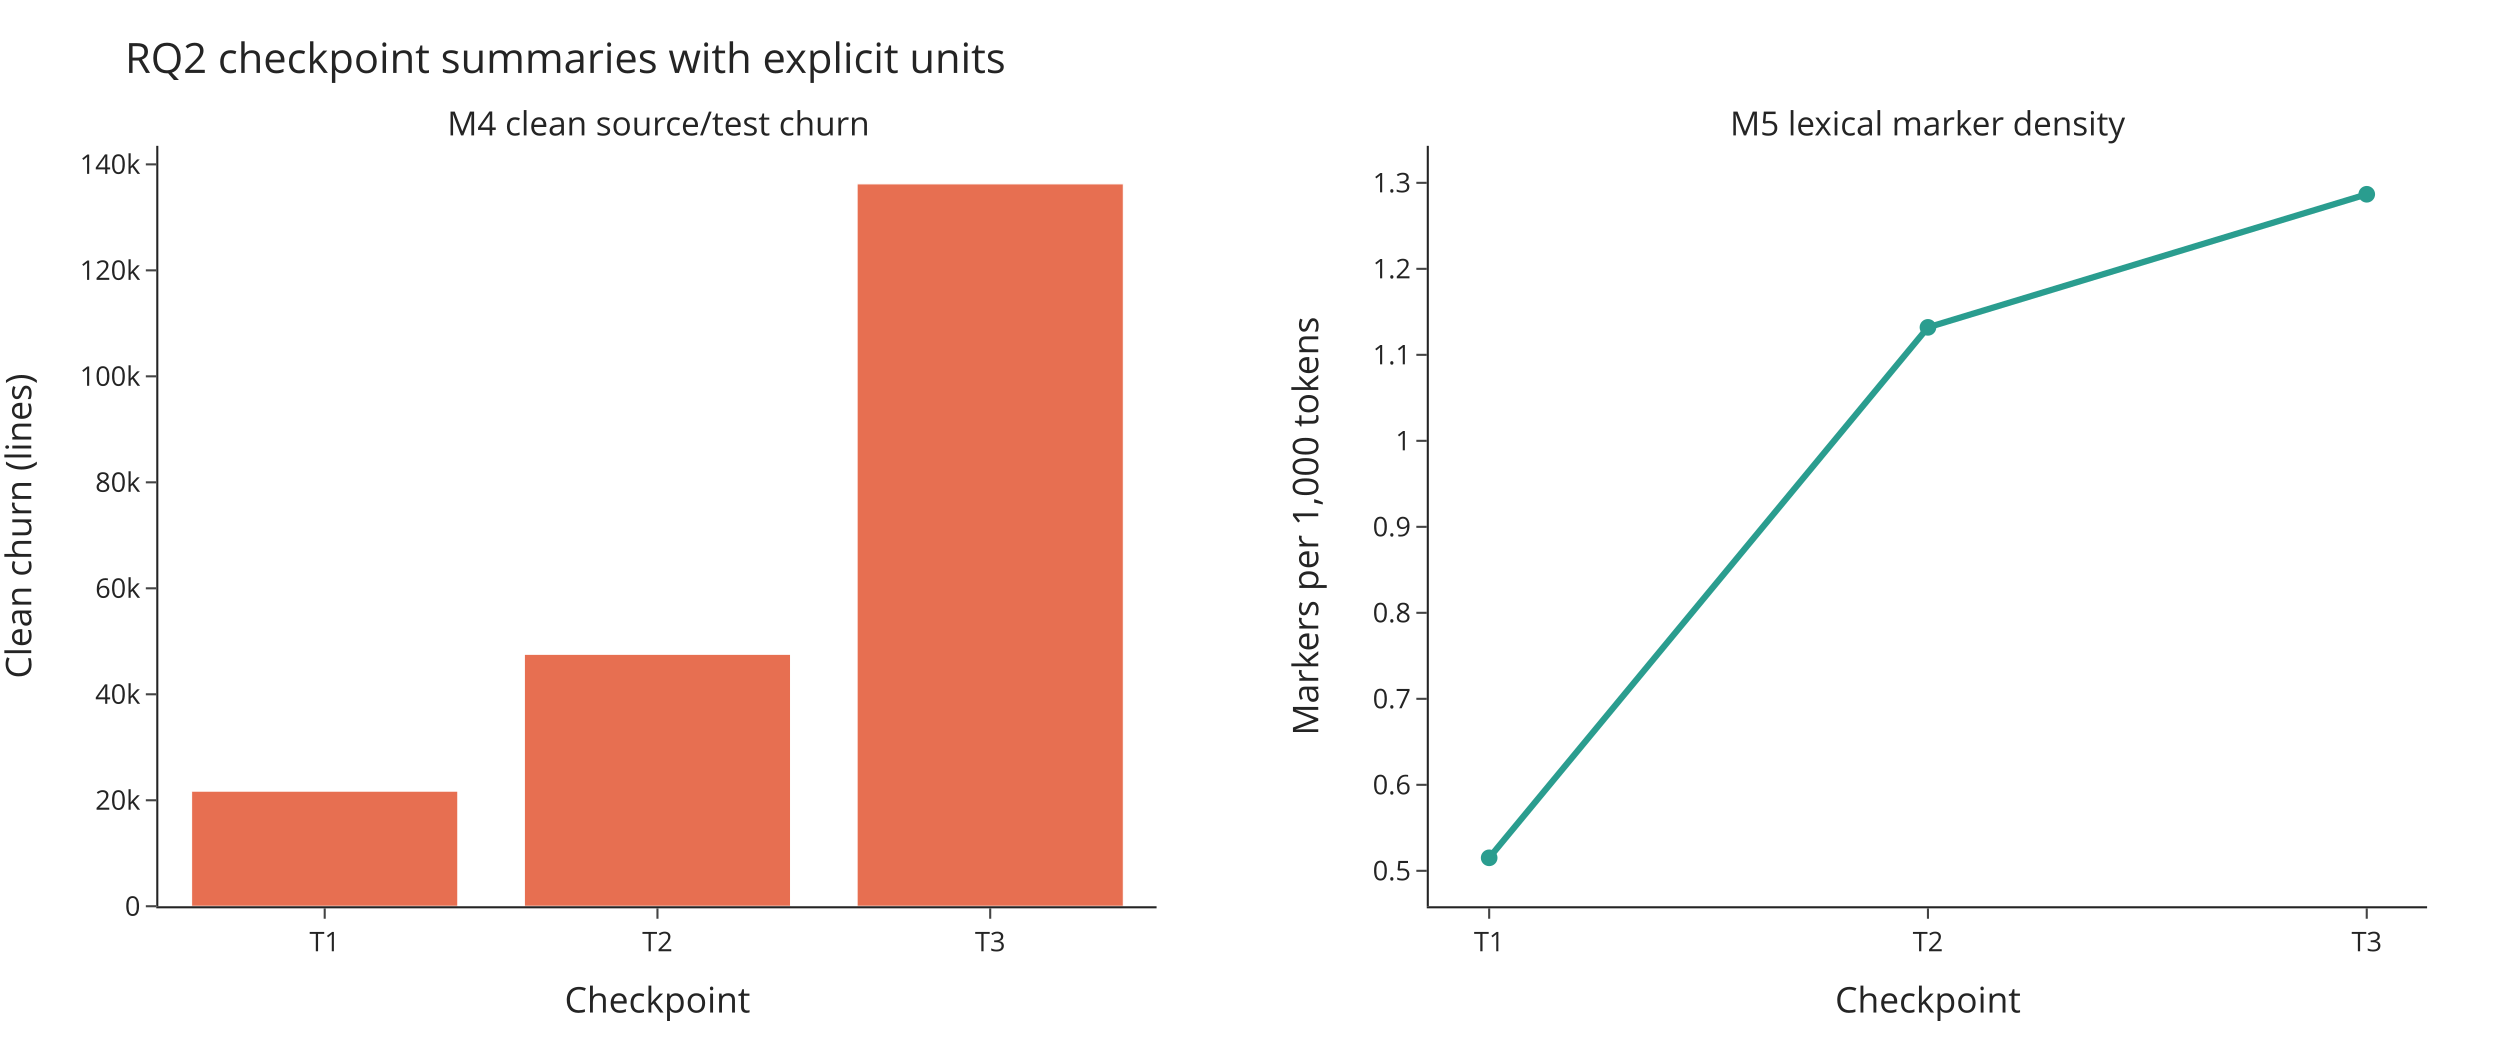
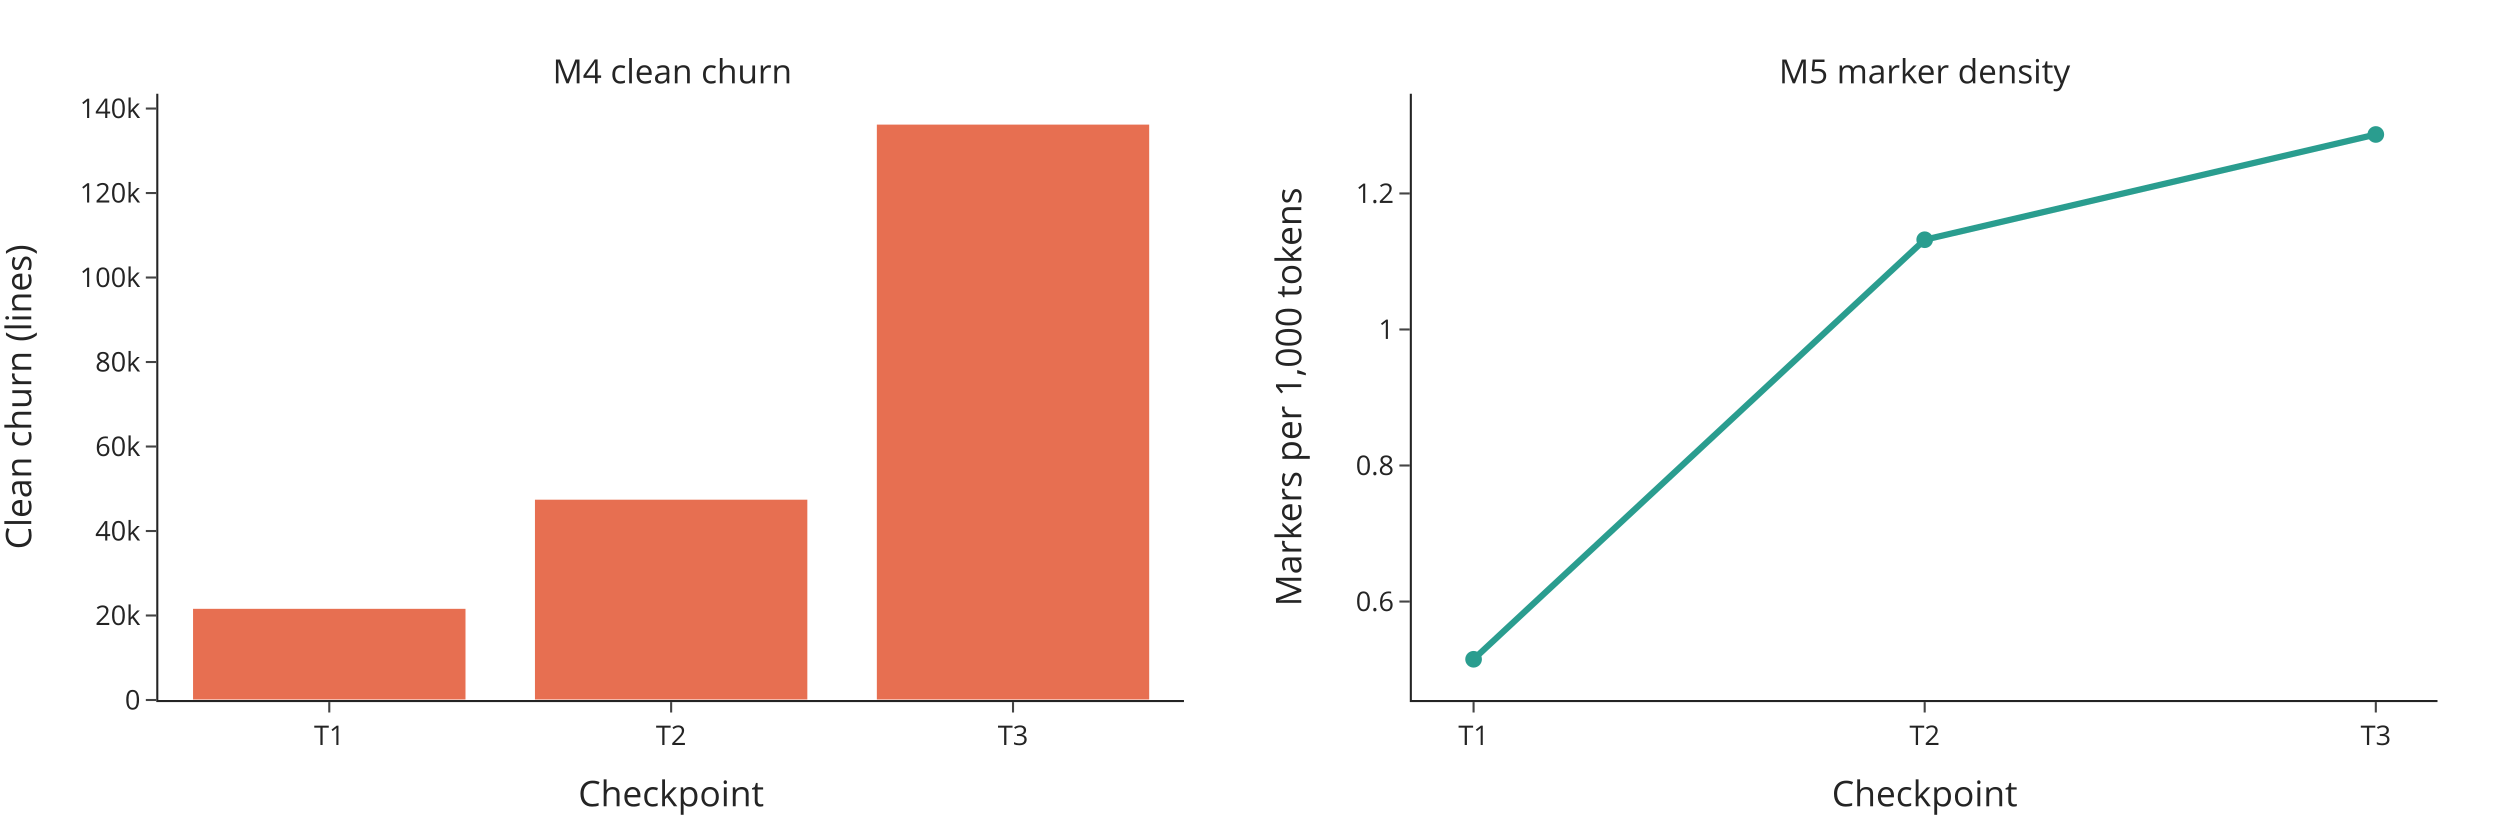
- <svg xmlns="http://www.w3.org/2000/svg" class="main-svg" width="1200" height="500" style="" viewBox="0 0 1200 500">
-   <rect x="0" y="0" width="1200" height="500" style="fill: rgb(255, 255, 255); fill-opacity: 1;" />
-   <defs id="defs-bffb9a">
+ <svg xmlns="http://www.w3.org/2000/svg" class="main-svg" width="1200" height="400" style="" viewBox="0 0 1200 400">
+   <rect x="0" y="0" width="1200" height="400" style="fill: rgb(255, 255, 255); fill-opacity: 1;" />
+   <defs id="defs-04acde">
    <g class="clips">
-       <clipPath id="clipbffb9axyplot" class="plotclip">
-         <rect width="479.16" height="365" />
-       </clipPath>
-       <clipPath id="clipbffb9ax2y2plot" class="plotclip">
-         <rect width="479.16" height="365" />
-       </clipPath>
-       <clipPath class="axesclip" id="clipbffb9ax">
-         <rect x="76" y="0" width="479.16" height="500" />
-       </clipPath>
-       <clipPath class="axesclip" id="clipbffb9ay">
-         <rect x="0" y="70" width="1200" height="365" />
-       </clipPath>
-       <clipPath class="axesclip" id="clipbffb9axy">
-         <rect x="76" y="70" width="479.16" height="365" />
-       </clipPath>
-       <clipPath class="axesclip" id="clipbffb9ay2">
-         <rect x="0" y="70" width="1200" height="365" />
-       </clipPath>
-       <clipPath class="axesclip" id="clipbffb9axy2">
-         <rect x="76" y="70" width="479.16" height="365" />
-       </clipPath>
-       <clipPath class="axesclip" id="clipbffb9ax2">
-         <rect x="685.84" y="0" width="479.16" height="500" />
-       </clipPath>
-       <clipPath class="axesclip" id="clipbffb9ax2y">
-         <rect x="685.84" y="70" width="479.16" height="365" />
-       </clipPath>
-       <clipPath class="axesclip" id="clipbffb9ax2y2">
-         <rect x="685.84" y="70" width="479.16" height="365" />
+       <clipPath id="clip04acdexyplot" class="plotclip">
+         <rect width="492.3" height="291" />
+       </clipPath>
+       <clipPath id="clip04acdex2y2plot" class="plotclip">
+         <rect width="492.3" height="291" />
+       </clipPath>
+       <clipPath class="axesclip" id="clip04acdex">
+         <rect x="76" y="0" width="492.3" height="400" />
+       </clipPath>
+       <clipPath class="axesclip" id="clip04acdey">
+         <rect x="0" y="45" width="1200" height="291" />
+       </clipPath>
+       <clipPath class="axesclip" id="clip04acdexy">
+         <rect x="76" y="45" width="492.3" height="291" />
+       </clipPath>
+       <clipPath class="axesclip" id="clip04acdey2">
+         <rect x="0" y="45" width="1200" height="291" />
+       </clipPath>
+       <clipPath class="axesclip" id="clip04acdexy2">
+         <rect x="76" y="45" width="492.3" height="291" />
+       </clipPath>
+       <clipPath class="axesclip" id="clip04acdex2">
+         <rect x="677.7" y="0" width="492.3" height="400" />
+       </clipPath>
+       <clipPath class="axesclip" id="clip04acdex2y">
+         <rect x="677.7" y="45" width="492.3" height="291" />
+       </clipPath>
+       <clipPath class="axesclip" id="clip04acdex2y2">
+         <rect x="677.7" y="45" width="492.3" height="291" />
      </clipPath>
    </g>
    <g class="gradients" />
    <g class="patterns" />
  </defs>
  <g class="bglayer" />
  <g class="layer-below">
    <g class="imagelayer" />
    <g class="shapelayer" />
  </g>
  <g class="cartesianlayer">
    <g class="subplot xy">
      <g class="layer-subplot">
        <g class="shapelayer" />
        <g class="imagelayer" />
      </g>
      <g class="minor-gridlayer">
        <g class="x" />
        <g class="y" />
      </g>
      <g class="gridlayer">
        <g class="x" />
        <g class="y" />
      </g>
      <g class="zerolinelayer" />
      <path class="xlines-below" />
      <path class="ylines-below" />
      <g class="overlines-below" />
      <g class="xaxislayer-below" />
      <g class="yaxislayer-below" />
      <g class="overaxes-below" />
-       <g class="plot" transform="translate(76,70)" clip-path="url(#clipbffb9axyplot)">
+       <g class="plot" transform="translate(76,45)" clip-path="url(#clip04acdexyplot)">
        <g class="barlayer mlayer">
          <g class="trace bars" style="opacity: 1;">
            <g class="points">
              <g class="point">
-                 <path d="M15.97,365V309.76H143.75V365Z" style="vector-effect: none; opacity: 1; stroke-width: 0.5px; fill: rgb(231, 111, 81); fill-opacity: 1; stroke: rgb(255, 255, 255); stroke-opacity: 1;" />
+                 <path d="M16.41,291V246.96H147.69V291Z" style="vector-effect: none; opacity: 1; stroke-width: 0.5px; fill: rgb(231, 111, 81); fill-opacity: 1; stroke: rgb(255, 255, 255); stroke-opacity: 1;" />
              </g>
              <g class="point">
-                 <path d="M175.69,365V244.07H303.47V365Z" style="vector-effect: none; opacity: 1; stroke-width: 0.5px; fill: rgb(231, 111, 81); fill-opacity: 1; stroke: rgb(255, 255, 255); stroke-opacity: 1;" />
+                 <path d="M180.51,291V194.58H311.79V291Z" style="vector-effect: none; opacity: 1; stroke-width: 0.5px; fill: rgb(231, 111, 81); fill-opacity: 1; stroke: rgb(255, 255, 255); stroke-opacity: 1;" />
              </g>
              <g class="point">
-                 <path d="M335.41,365V18.25H463.19V365Z" style="vector-effect: none; opacity: 1; stroke-width: 0.5px; fill: rgb(231, 111, 81); fill-opacity: 1; stroke: rgb(255, 255, 255); stroke-opacity: 1;" />
+                 <path d="M344.61,291V14.55H475.89V291Z" style="vector-effect: none; opacity: 1; stroke-width: 0.5px; fill: rgb(231, 111, 81); fill-opacity: 1; stroke: rgb(255, 255, 255); stroke-opacity: 1;" />
              </g>
            </g>
          </g>
        </g>
      </g>
      <g class="overplot" />
-       <path class="xlines-above crisp" d="M75,435.5H555.16" style="fill: none; stroke-width: 1px; stroke: rgb(36, 36, 36); stroke-opacity: 1;" />
-       <path class="ylines-above crisp" d="M75.5,70V435" style="fill: none; stroke-width: 1px; stroke: rgb(36, 36, 36); stroke-opacity: 1;" />
+       <path class="xlines-above crisp" d="M75,336.5H568.3" style="fill: none; stroke-width: 1px; stroke: rgb(36, 36, 36); stroke-opacity: 1;" />
+       <path class="ylines-above crisp" d="M75.5,45V336" style="fill: none; stroke-width: 1px; stroke: rgb(36, 36, 36); stroke-opacity: 1;" />
      <g class="overlines-above" />
      <g class="xaxislayer-above">
-         <path class="xtick ticks crisp" d="M0,436v5" transform="translate(155.86,0)" style="stroke: rgb(68, 68, 68); stroke-opacity: 1; stroke-width: 1px;" />
-         <path class="xtick ticks crisp" d="M0,436v5" transform="translate(315.58,0)" style="stroke: rgb(68, 68, 68); stroke-opacity: 1; stroke-width: 1px;" />
-         <path class="xtick ticks crisp" d="M0,436v5" transform="translate(475.3,0)" style="stroke: rgb(68, 68, 68); stroke-opacity: 1; stroke-width: 1px;" />
+         <path class="xtick ticks crisp" d="M0,337v5" transform="translate(158.05,0)" style="stroke: rgb(68, 68, 68); stroke-opacity: 1; stroke-width: 1px;" />
+         <path class="xtick ticks crisp" d="M0,337v5" transform="translate(322.15,0)" style="stroke: rgb(68, 68, 68); stroke-opacity: 1; stroke-width: 1px;" />
+         <path class="xtick ticks crisp" d="M0,337v5" transform="translate(486.25,0)" style="stroke: rgb(68, 68, 68); stroke-opacity: 1; stroke-width: 1px;" />
        <g class="xtick">
-           <text text-anchor="middle" x="0" y="456.6" transform="translate(155.86,0)" style="font-family: 'Open Sans', verdana, arial, sans-serif; font-size: 13px; fill: rgb(36, 36, 36); fill-opacity: 1; white-space: pre; opacity: 1;">T1</text>
+           <text text-anchor="middle" x="0" y="357.6" transform="translate(158.05,0)" style="font-family: 'Open Sans', verdana, arial, sans-serif; font-size: 13px; fill: rgb(36, 36, 36); fill-opacity: 1; white-space: pre; opacity: 1;">T1</text>
        </g>
        <g class="xtick">
-           <text text-anchor="middle" x="0" y="456.6" transform="translate(315.58,0)" style="font-family: 'Open Sans', verdana, arial, sans-serif; font-size: 13px; fill: rgb(36, 36, 36); fill-opacity: 1; white-space: pre; opacity: 1;">T2</text>
+           <text text-anchor="middle" x="0" y="357.6" transform="translate(322.15,0)" style="font-family: 'Open Sans', verdana, arial, sans-serif; font-size: 13px; fill: rgb(36, 36, 36); fill-opacity: 1; white-space: pre; opacity: 1;">T2</text>
        </g>
        <g class="xtick">
-           <text text-anchor="middle" x="0" y="456.6" transform="translate(475.3,0)" style="font-family: 'Open Sans', verdana, arial, sans-serif; font-size: 13px; fill: rgb(36, 36, 36); fill-opacity: 1; white-space: pre; opacity: 1;">T3</text>
+           <text text-anchor="middle" x="0" y="357.6" transform="translate(486.25,0)" style="font-family: 'Open Sans', verdana, arial, sans-serif; font-size: 13px; fill: rgb(36, 36, 36); fill-opacity: 1; white-space: pre; opacity: 1;">T3</text>
        </g>
      </g>
      <g class="yaxislayer-above">
-         <path class="ytick ticks crisp" d="M75,0h-5" transform="translate(0,435)" style="stroke: rgb(68, 68, 68); stroke-opacity: 1; stroke-width: 1px;" />
-         <path class="ytick ticks crisp" d="M75,0h-5" transform="translate(0,384.13)" style="stroke: rgb(68, 68, 68); stroke-opacity: 1; stroke-width: 1px;" />
-         <path class="ytick ticks crisp" d="M75,0h-5" transform="translate(0,333.26)" style="stroke: rgb(68, 68, 68); stroke-opacity: 1; stroke-width: 1px;" />
-         <path class="ytick ticks crisp" d="M75,0h-5" transform="translate(0,282.39)" style="stroke: rgb(68, 68, 68); stroke-opacity: 1; stroke-width: 1px;" />
-         <path class="ytick ticks crisp" d="M75,0h-5" transform="translate(0,231.52)" style="stroke: rgb(68, 68, 68); stroke-opacity: 1; stroke-width: 1px;" />
-         <path class="ytick ticks crisp" d="M75,0h-5" transform="translate(0,180.64)" style="stroke: rgb(68, 68, 68); stroke-opacity: 1; stroke-width: 1px;" />
-         <path class="ytick ticks crisp" d="M75,0h-5" transform="translate(0,129.77)" style="stroke: rgb(68, 68, 68); stroke-opacity: 1; stroke-width: 1px;" />
-         <path class="ytick ticks crisp" d="M75,0h-5" transform="translate(0,78.9)" style="stroke: rgb(68, 68, 68); stroke-opacity: 1; stroke-width: 1px;" />
-         <g class="ytick">
-           <text text-anchor="end" x="67.4" y="4.55" transform="translate(0,435)" style="font-family: 'Open Sans', verdana, arial, sans-serif; font-size: 13px; fill: rgb(36, 36, 36); fill-opacity: 1; white-space: pre; opacity: 1;">0</text>
-         </g>
-         <g class="ytick">
-           <text text-anchor="end" x="67.4" y="4.55" style="font-family: 'Open Sans', verdana, arial, sans-serif; font-size: 13px; fill: rgb(36, 36, 36); fill-opacity: 1; white-space: pre; opacity: 1;" transform="translate(0,384.13)">20k</text>
-         </g>
-         <g class="ytick">
-           <text text-anchor="end" x="67.4" y="4.55" style="font-family: 'Open Sans', verdana, arial, sans-serif; font-size: 13px; fill: rgb(36, 36, 36); fill-opacity: 1; white-space: pre; opacity: 1;" transform="translate(0,333.26)">40k</text>
-         </g>
-         <g class="ytick">
-           <text text-anchor="end" x="67.4" y="4.55" style="font-family: 'Open Sans', verdana, arial, sans-serif; font-size: 13px; fill: rgb(36, 36, 36); fill-opacity: 1; white-space: pre; opacity: 1;" transform="translate(0,282.39)">60k</text>
-         </g>
-         <g class="ytick">
-           <text text-anchor="end" x="67.4" y="4.55" style="font-family: 'Open Sans', verdana, arial, sans-serif; font-size: 13px; fill: rgb(36, 36, 36); fill-opacity: 1; white-space: pre; opacity: 1;" transform="translate(0,231.52)">80k</text>
-         </g>
-         <g class="ytick">
-           <text text-anchor="end" x="67.4" y="4.55" style="font-family: 'Open Sans', verdana, arial, sans-serif; font-size: 13px; fill: rgb(36, 36, 36); fill-opacity: 1; white-space: pre; opacity: 1;" transform="translate(0,180.64)">100k</text>
-         </g>
-         <g class="ytick">
-           <text text-anchor="end" x="67.4" y="4.55" style="font-family: 'Open Sans', verdana, arial, sans-serif; font-size: 13px; fill: rgb(36, 36, 36); fill-opacity: 1; white-space: pre; opacity: 1;" transform="translate(0,129.77)">120k</text>
-         </g>
-         <g class="ytick">
-           <text text-anchor="end" x="67.4" y="4.55" style="font-family: 'Open Sans', verdana, arial, sans-serif; font-size: 13px; fill: rgb(36, 36, 36); fill-opacity: 1; white-space: pre; opacity: 1;" transform="translate(0,78.9)">140k</text>
+         <path class="ytick ticks crisp" d="M75,0h-5" transform="translate(0,336)" style="stroke: rgb(68, 68, 68); stroke-opacity: 1; stroke-width: 1px;" />
+         <path class="ytick ticks crisp" d="M75,0h-5" transform="translate(0,295.44)" style="stroke: rgb(68, 68, 68); stroke-opacity: 1; stroke-width: 1px;" />
+         <path class="ytick ticks crisp" d="M75,0h-5" transform="translate(0,254.89)" style="stroke: rgb(68, 68, 68); stroke-opacity: 1; stroke-width: 1px;" />
+         <path class="ytick ticks crisp" d="M75,0h-5" transform="translate(0,214.33)" style="stroke: rgb(68, 68, 68); stroke-opacity: 1; stroke-width: 1px;" />
+         <path class="ytick ticks crisp" d="M75,0h-5" transform="translate(0,173.77)" style="stroke: rgb(68, 68, 68); stroke-opacity: 1; stroke-width: 1px;" />
+         <path class="ytick ticks crisp" d="M75,0h-5" transform="translate(0,133.21)" style="stroke: rgb(68, 68, 68); stroke-opacity: 1; stroke-width: 1px;" />
+         <path class="ytick ticks crisp" d="M75,0h-5" transform="translate(0,92.66)" style="stroke: rgb(68, 68, 68); stroke-opacity: 1; stroke-width: 1px;" />
+         <path class="ytick ticks crisp" d="M75,0h-5" transform="translate(0,52.1)" style="stroke: rgb(68, 68, 68); stroke-opacity: 1; stroke-width: 1px;" />
+         <g class="ytick">
+           <text text-anchor="end" x="67.4" y="4.55" transform="translate(0,336)" style="font-family: 'Open Sans', verdana, arial, sans-serif; font-size: 13px; fill: rgb(36, 36, 36); fill-opacity: 1; white-space: pre; opacity: 1;">0</text>
+         </g>
+         <g class="ytick">
+           <text text-anchor="end" x="67.4" y="4.55" style="font-family: 'Open Sans', verdana, arial, sans-serif; font-size: 13px; fill: rgb(36, 36, 36); fill-opacity: 1; white-space: pre; opacity: 1;" transform="translate(0,295.44)">20k</text>
+         </g>
+         <g class="ytick">
+           <text text-anchor="end" x="67.4" y="4.55" style="font-family: 'Open Sans', verdana, arial, sans-serif; font-size: 13px; fill: rgb(36, 36, 36); fill-opacity: 1; white-space: pre; opacity: 1;" transform="translate(0,254.89)">40k</text>
+         </g>
+         <g class="ytick">
+           <text text-anchor="end" x="67.4" y="4.55" style="font-family: 'Open Sans', verdana, arial, sans-serif; font-size: 13px; fill: rgb(36, 36, 36); fill-opacity: 1; white-space: pre; opacity: 1;" transform="translate(0,214.33)">60k</text>
+         </g>
+         <g class="ytick">
+           <text text-anchor="end" x="67.4" y="4.55" style="font-family: 'Open Sans', verdana, arial, sans-serif; font-size: 13px; fill: rgb(36, 36, 36); fill-opacity: 1; white-space: pre; opacity: 1;" transform="translate(0,173.77)">80k</text>
+         </g>
+         <g class="ytick">
+           <text text-anchor="end" x="67.4" y="4.55" style="font-family: 'Open Sans', verdana, arial, sans-serif; font-size: 13px; fill: rgb(36, 36, 36); fill-opacity: 1; white-space: pre; opacity: 1;" transform="translate(0,133.21)">100k</text>
+         </g>
+         <g class="ytick">
+           <text text-anchor="end" x="67.4" y="4.55" style="font-family: 'Open Sans', verdana, arial, sans-serif; font-size: 13px; fill: rgb(36, 36, 36); fill-opacity: 1; white-space: pre; opacity: 1;" transform="translate(0,92.66)">120k</text>
+         </g>
+         <g class="ytick">
+           <text text-anchor="end" x="67.4" y="4.55" style="font-family: 'Open Sans', verdana, arial, sans-serif; font-size: 13px; fill: rgb(36, 36, 36); fill-opacity: 1; white-space: pre; opacity: 1;" transform="translate(0,52.1)">140k</text>
        </g>
      </g>
      <g class="overaxes-above" />
    </g>
    <g class="subplot x2y2">
      <g class="layer-subplot">
        <g class="shapelayer" />
        <g class="imagelayer" />
      </g>
      <g class="minor-gridlayer">
        <g class="x2" />
        <g class="y2" />
      </g>
      <g class="gridlayer">
        <g class="x2" />
        <g class="y2" />
      </g>
      <g class="zerolinelayer" />
      <path class="xlines-below" />
      <path class="ylines-below" />
      <g class="overlines-below" />
      <g class="xaxislayer-below" />
      <g class="yaxislayer-below" />
      <g class="overaxes-below" />
-       <g class="plot" transform="translate(685.84,70)" clip-path="url(#clipbffb9ax2y2plot)">
+       <g class="plot" transform="translate(677.7,45)" clip-path="url(#clip04acdex2y2plot)">
        <g class="scatterlayer mlayer">
-           <g class="trace scatter trace5973f9" style="stroke-miterlimit: 2; opacity: 1;">
+           <g class="trace scatter trace743a0c" style="stroke-miterlimit: 2; opacity: 1;">
            <g class="fills" />
            <g class="errorbars" />
            <g class="lines">
-               <path class="js-line" d="M28.96,341.75L239.58,87.13L450.2,23.25" style="vector-effect: none; fill: none; stroke: rgb(42, 157, 143); stroke-opacity: 1; stroke-width: 3px; opacity: 1;" />
+               <path class="js-line" d="M29.62,271.45L246.15,70.07L462.69,19.55" style="vector-effect: none; fill: none; stroke: rgb(42, 157, 143); stroke-opacity: 1; stroke-width: 3px; opacity: 1;" />
            </g>
            <g class="points">
-               <path class="point" transform="translate(28.96,341.75)" d="M4,0A4,4 0 1,1 0,-4A4,4 0 0,1 4,0Z" style="opacity: 1; stroke-width: 0px; fill: rgb(42, 157, 143); fill-opacity: 1;" />
-               <path class="point" transform="translate(239.58,87.13)" d="M4,0A4,4 0 1,1 0,-4A4,4 0 0,1 4,0Z" style="opacity: 1; stroke-width: 0px; fill: rgb(42, 157, 143); fill-opacity: 1;" />
-               <path class="point" transform="translate(450.2,23.25)" d="M4,0A4,4 0 1,1 0,-4A4,4 0 0,1 4,0Z" style="opacity: 1; stroke-width: 0px; fill: rgb(42, 157, 143); fill-opacity: 1;" />
+               <path class="point" transform="translate(29.62,271.45)" d="M4,0A4,4 0 1,1 0,-4A4,4 0 0,1 4,0Z" style="opacity: 1; stroke-width: 0px; fill: rgb(42, 157, 143); fill-opacity: 1;" />
+               <path class="point" transform="translate(246.15,70.07)" d="M4,0A4,4 0 1,1 0,-4A4,4 0 0,1 4,0Z" style="opacity: 1; stroke-width: 0px; fill: rgb(42, 157, 143); fill-opacity: 1;" />
+               <path class="point" transform="translate(462.69,19.55)" d="M4,0A4,4 0 1,1 0,-4A4,4 0 0,1 4,0Z" style="opacity: 1; stroke-width: 0px; fill: rgb(42, 157, 143); fill-opacity: 1;" />
            </g>
            <g class="text" />
          </g>
        </g>
      </g>
      <g class="overplot" />
-       <path class="xlines-above crisp" d="M684.84,435.5H1165" style="fill: none; stroke-width: 1px; stroke: rgb(36, 36, 36); stroke-opacity: 1;" />
-       <path class="ylines-above crisp" d="M685.34,70V435" style="fill: none; stroke-width: 1px; stroke: rgb(36, 36, 36); stroke-opacity: 1;" />
+       <path class="xlines-above crisp" d="M676.7,336.5H1170" style="fill: none; stroke-width: 1px; stroke: rgb(36, 36, 36); stroke-opacity: 1;" />
+       <path class="ylines-above crisp" d="M677.2,45V336" style="fill: none; stroke-width: 1px; stroke: rgb(36, 36, 36); stroke-opacity: 1;" />
      <g class="overlines-above" />
      <g class="xaxislayer-above">
-         <path class="x2tick ticks crisp" d="M0,436v5" transform="translate(714.8,0)" style="stroke: rgb(68, 68, 68); stroke-opacity: 1; stroke-width: 1px;" />
-         <path class="x2tick ticks crisp" d="M0,436v5" transform="translate(925.42,0)" style="stroke: rgb(68, 68, 68); stroke-opacity: 1; stroke-width: 1px;" />
-         <path class="x2tick ticks crisp" d="M0,436v5" transform="translate(1136.04,0)" style="stroke: rgb(68, 68, 68); stroke-opacity: 1; stroke-width: 1px;" />
+         <path class="x2tick ticks crisp" d="M0,337v5" transform="translate(707.32,0)" style="stroke: rgb(68, 68, 68); stroke-opacity: 1; stroke-width: 1px;" />
+         <path class="x2tick ticks crisp" d="M0,337v5" transform="translate(923.85,0)" style="stroke: rgb(68, 68, 68); stroke-opacity: 1; stroke-width: 1px;" />
+         <path class="x2tick ticks crisp" d="M0,337v5" transform="translate(1140.39,0)" style="stroke: rgb(68, 68, 68); stroke-opacity: 1; stroke-width: 1px;" />
        <g class="x2tick">
-           <text text-anchor="middle" x="0" y="456.6" transform="translate(714.8,0)" style="font-family: 'Open Sans', verdana, arial, sans-serif; font-size: 13px; fill: rgb(36, 36, 36); fill-opacity: 1; white-space: pre; opacity: 1;">T1</text>
+           <text text-anchor="middle" x="0" y="357.6" transform="translate(707.32,0)" style="font-family: 'Open Sans', verdana, arial, sans-serif; font-size: 13px; fill: rgb(36, 36, 36); fill-opacity: 1; white-space: pre; opacity: 1;">T1</text>
        </g>
        <g class="x2tick">
-           <text text-anchor="middle" x="0" y="456.6" transform="translate(925.42,0)" style="font-family: 'Open Sans', verdana, arial, sans-serif; font-size: 13px; fill: rgb(36, 36, 36); fill-opacity: 1; white-space: pre; opacity: 1;">T2</text>
+           <text text-anchor="middle" x="0" y="357.6" transform="translate(923.85,0)" style="font-family: 'Open Sans', verdana, arial, sans-serif; font-size: 13px; fill: rgb(36, 36, 36); fill-opacity: 1; white-space: pre; opacity: 1;">T2</text>
        </g>
        <g class="x2tick">
-           <text text-anchor="middle" x="0" y="456.6" transform="translate(1136.04,0)" style="font-family: 'Open Sans', verdana, arial, sans-serif; font-size: 13px; fill: rgb(36, 36, 36); fill-opacity: 1; white-space: pre; opacity: 1;">T3</text>
+           <text text-anchor="middle" x="0" y="357.6" transform="translate(1140.39,0)" style="font-family: 'Open Sans', verdana, arial, sans-serif; font-size: 13px; fill: rgb(36, 36, 36); fill-opacity: 1; white-space: pre; opacity: 1;">T3</text>
        </g>
      </g>
      <g class="yaxislayer-above">
-         <path class="y2tick ticks crisp" d="M684.84,0h-5" transform="translate(0,417.99)" style="stroke: rgb(68, 68, 68); stroke-opacity: 1; stroke-width: 1px;" />
-         <path class="y2tick ticks crisp" d="M684.84,0h-5" transform="translate(0,376.71)" style="stroke: rgb(68, 68, 68); stroke-opacity: 1; stroke-width: 1px;" />
-         <path class="y2tick ticks crisp" d="M684.84,0h-5" transform="translate(0,335.43)" style="stroke: rgb(68, 68, 68); stroke-opacity: 1; stroke-width: 1px;" />
-         <path class="y2tick ticks crisp" d="M684.84,0h-5" transform="translate(0,294.15)" style="stroke: rgb(68, 68, 68); stroke-opacity: 1; stroke-width: 1px;" />
-         <path class="y2tick ticks crisp" d="M684.84,0h-5" transform="translate(0,252.88)" style="stroke: rgb(68, 68, 68); stroke-opacity: 1; stroke-width: 1px;" />
-         <path class="y2tick ticks crisp" d="M684.84,0h-5" transform="translate(0,211.6)" style="stroke: rgb(68, 68, 68); stroke-opacity: 1; stroke-width: 1px;" />
-         <path class="y2tick ticks crisp" d="M684.84,0h-5" transform="translate(0,170.32)" style="stroke: rgb(68, 68, 68); stroke-opacity: 1; stroke-width: 1px;" />
-         <path class="y2tick ticks crisp" d="M684.84,0h-5" transform="translate(0,129.04)" style="stroke: rgb(68, 68, 68); stroke-opacity: 1; stroke-width: 1px;" />
-         <path class="y2tick ticks crisp" d="M684.84,0h-5" transform="translate(0,87.76)" style="stroke: rgb(68, 68, 68); stroke-opacity: 1; stroke-width: 1px;" />
-         <g class="y2tick">
-           <text text-anchor="end" x="677.24" y="4.55" transform="translate(0,417.99)" style="font-family: 'Open Sans', verdana, arial, sans-serif; font-size: 13px; fill: rgb(36, 36, 36); fill-opacity: 1; white-space: pre; opacity: 1;">0.5</text>
-         </g>
-         <g class="y2tick">
-           <text text-anchor="end" x="677.24" y="4.55" style="font-family: 'Open Sans', verdana, arial, sans-serif; font-size: 13px; fill: rgb(36, 36, 36); fill-opacity: 1; white-space: pre; opacity: 1;" transform="translate(0,376.71)">0.6</text>
-         </g>
-         <g class="y2tick">
-           <text text-anchor="end" x="677.24" y="4.55" style="font-family: 'Open Sans', verdana, arial, sans-serif; font-size: 13px; fill: rgb(36, 36, 36); fill-opacity: 1; white-space: pre; opacity: 1;" transform="translate(0,335.43)">0.7</text>
-         </g>
-         <g class="y2tick">
-           <text text-anchor="end" x="677.24" y="4.55" style="font-family: 'Open Sans', verdana, arial, sans-serif; font-size: 13px; fill: rgb(36, 36, 36); fill-opacity: 1; white-space: pre; opacity: 1;" transform="translate(0,294.15)">0.8</text>
-         </g>
-         <g class="y2tick">
-           <text text-anchor="end" x="677.24" y="4.55" style="font-family: 'Open Sans', verdana, arial, sans-serif; font-size: 13px; fill: rgb(36, 36, 36); fill-opacity: 1; white-space: pre; opacity: 1;" transform="translate(0,252.88)">0.9</text>
-         </g>
-         <g class="y2tick">
-           <text text-anchor="end" x="677.24" y="4.55" style="font-family: 'Open Sans', verdana, arial, sans-serif; font-size: 13px; fill: rgb(36, 36, 36); fill-opacity: 1; white-space: pre; opacity: 1;" transform="translate(0,211.6)">1</text>
-         </g>
-         <g class="y2tick">
-           <text text-anchor="end" x="677.24" y="4.55" style="font-family: 'Open Sans', verdana, arial, sans-serif; font-size: 13px; fill: rgb(36, 36, 36); fill-opacity: 1; white-space: pre; opacity: 1;" transform="translate(0,170.32)">1.1</text>
-         </g>
-         <g class="y2tick">
-           <text text-anchor="end" x="677.24" y="4.55" style="font-family: 'Open Sans', verdana, arial, sans-serif; font-size: 13px; fill: rgb(36, 36, 36); fill-opacity: 1; white-space: pre; opacity: 1;" transform="translate(0,129.04)">1.2</text>
-         </g>
-         <g class="y2tick">
-           <text text-anchor="end" x="677.24" y="4.55" style="font-family: 'Open Sans', verdana, arial, sans-serif; font-size: 13px; fill: rgb(36, 36, 36); fill-opacity: 1; white-space: pre; opacity: 1;" transform="translate(0,87.76)">1.3</text>
+         <path class="y2tick ticks crisp" d="M676.7,0h-5" transform="translate(0,288.74)" style="stroke: rgb(68, 68, 68); stroke-opacity: 1; stroke-width: 1px;" />
+         <path class="y2tick ticks crisp" d="M676.7,0h-5" transform="translate(0,223.44)" style="stroke: rgb(68, 68, 68); stroke-opacity: 1; stroke-width: 1px;" />
+         <path class="y2tick ticks crisp" d="M676.7,0h-5" transform="translate(0,158.15)" style="stroke: rgb(68, 68, 68); stroke-opacity: 1; stroke-width: 1px;" />
+         <path class="y2tick ticks crisp" d="M676.7,0h-5" transform="translate(0,92.86)" style="stroke: rgb(68, 68, 68); stroke-opacity: 1; stroke-width: 1px;" />
+         <g class="y2tick">
+           <text text-anchor="end" x="669.1" y="4.55" transform="translate(0,288.74)" style="font-family: 'Open Sans', verdana, arial, sans-serif; font-size: 13px; fill: rgb(36, 36, 36); fill-opacity: 1; white-space: pre; opacity: 1;">0.6</text>
+         </g>
+         <g class="y2tick">
+           <text text-anchor="end" x="669.1" y="4.55" style="font-family: 'Open Sans', verdana, arial, sans-serif; font-size: 13px; fill: rgb(36, 36, 36); fill-opacity: 1; white-space: pre; opacity: 1;" transform="translate(0,223.44)">0.8</text>
+         </g>
+         <g class="y2tick">
+           <text text-anchor="end" x="669.1" y="4.55" style="font-family: 'Open Sans', verdana, arial, sans-serif; font-size: 13px; fill: rgb(36, 36, 36); fill-opacity: 1; white-space: pre; opacity: 1;" transform="translate(0,158.15)">1</text>
+         </g>
+         <g class="y2tick">
+           <text text-anchor="end" x="669.1" y="4.55" style="font-family: 'Open Sans', verdana, arial, sans-serif; font-size: 13px; fill: rgb(36, 36, 36); fill-opacity: 1; white-space: pre; opacity: 1;" transform="translate(0,92.86)">1.2</text>
        </g>
      </g>
      <g class="overaxes-above" />
    </g>
  </g>
  <g class="polarlayer" />
  <g class="smithlayer" />
  <g class="ternarylayer" />
  <g class="geolayer" />
  <g class="funnelarealayer" />
  <g class="pielayer" />
  <g class="iciclelayer" />
  <g class="treemaplayer" />
  <g class="sunburstlayer" />
  <g class="glimages" />
-   <defs id="topdefs-bffb9a">
+   <defs id="topdefs-04acde">
    <g class="clips" />
  </defs>
  <g class="layer-above">
    <g class="imagelayer" />
    <g class="shapelayer" />
  </g>
  <g class="infolayer">
-     <g class="g-gtitle">
-       <text class="gtitle" x="60" y="35" text-anchor="start" dy="0em" style="font-family: 'Open Sans', verdana, arial, sans-serif; font-size: 20px; fill: rgb(36, 36, 36); opacity: 1; font-weight: normal; white-space: pre;">RQ2 checkpoint summaries with explicit units</text>
-     </g>
+     <g class="g-gtitle" />
    <g class="g-xtitle">
-       <text class="xtitle" x="315.58" y="486.009" text-anchor="middle" style="font-family: 'Open Sans', verdana, arial, sans-serif; font-size: 17px; fill: rgb(36, 36, 36); opacity: 1; font-weight: normal; white-space: pre;">Checkpoint</text>
+       <text class="xtitle" x="322.15" y="387.009" text-anchor="middle" style="font-family: 'Open Sans', verdana, arial, sans-serif; font-size: 17px; fill: rgb(36, 36, 36); opacity: 1; font-weight: normal; white-space: pre;">Checkpoint</text>
    </g>
    <g class="g-x2title">
-       <text class="x2title" x="925.42" y="486.009" text-anchor="middle" style="font-family: 'Open Sans', verdana, arial, sans-serif; font-size: 17px; fill: rgb(36, 36, 36); opacity: 1; font-weight: normal; white-space: pre;">Checkpoint</text>
+       <text class="x2title" x="923.85" y="387.009" text-anchor="middle" style="font-family: 'Open Sans', verdana, arial, sans-serif; font-size: 17px; fill: rgb(36, 36, 36); opacity: 1; font-weight: normal; white-space: pre;">Checkpoint</text>
    </g>
    <g class="g-ytitle" transform="translate(2.197266,0)">
-       <text class="ytitle" transform="rotate(-90,12.80313,252.5)" x="12.803" y="252.5" text-anchor="middle" style="font-family: 'Open Sans', verdana, arial, sans-serif; font-size: 17px; fill: rgb(36, 36, 36); opacity: 1; font-weight: normal; white-space: pre;">Clean churn (lines)</text>
+       <text class="ytitle" transform="rotate(-90,12.80313,190.5)" x="12.803" y="190.5" text-anchor="middle" style="font-family: 'Open Sans', verdana, arial, sans-serif; font-size: 17px; fill: rgb(36, 36, 36); opacity: 1; font-weight: normal; white-space: pre;">Clean churn (lines)</text>
    </g>
    <g class="g-y2title">
-       <text class="y2title" transform="rotate(-90,632.7563,252.5)" x="632.756" y="252.5" text-anchor="middle" style="font-family: 'Open Sans', verdana, arial, sans-serif; font-size: 17px; fill: rgb(36, 36, 36); opacity: 1; font-weight: normal; white-space: pre;">Markers per 1,000 tokens</text>
+       <text class="y2title" transform="rotate(-90,624.6156,190.5)" x="624.616" y="190.5" text-anchor="middle" style="font-family: 'Open Sans', verdana, arial, sans-serif; font-size: 17px; fill: rgb(36, 36, 36); opacity: 1; font-weight: normal; white-space: pre;">Markers per 1,000 tokens</text>
    </g>
    <g class="annotation" data-index="0" style="opacity: 1;">
-       <g class="annotation-text-g" transform="rotate(0,315.58,59.5)">
-         <g class="cursor-pointer" transform="translate(218,49)">
-           <rect class="bg" x="0.5" y="0.5" width="195" height="20" style="stroke-width: 1px; stroke: rgb(0, 0, 0); stroke-opacity: 0; fill: rgb(0, 0, 0); fill-opacity: 0;" />
-           <text class="annotation-text" text-anchor="middle" x="98.047" y="16" style="font-family: 'Open Sans', verdana, arial, sans-serif; font-size: 16px; fill: rgb(36, 36, 36); fill-opacity: 1; white-space: pre;">M4 clean source/test churn</text>
+       <g class="annotation-text-g" transform="rotate(0,322.15,34.5)">
+         <g class="cursor-pointer" transform="translate(266,24)">
+           <rect class="bg" x="0.5" y="0.5" width="112" height="20" style="stroke-width: 1px; stroke: rgb(0, 0, 0); stroke-opacity: 0; fill: rgb(0, 0, 0); fill-opacity: 0;" />
+           <text class="annotation-text" text-anchor="middle" x="56.703" y="16" style="font-family: 'Open Sans', verdana, arial, sans-serif; font-size: 16px; fill: rgb(36, 36, 36); fill-opacity: 1; white-space: pre;">M4 clean churn</text>
        </g>
      </g>
    </g>
    <g class="annotation" data-index="1" style="opacity: 1;">
-       <g class="annotation-text-g" transform="rotate(0,925.42,59.5)">
-         <g class="cursor-pointer" transform="translate(833,49)">
-           <rect class="bg" x="0.5" y="0.5" width="184" height="20" style="stroke-width: 1px; stroke: rgb(0, 0, 0); stroke-opacity: 0; fill: rgb(0, 0, 0); fill-opacity: 0;" />
-           <text class="annotation-text" text-anchor="middle" x="92.25" y="16" style="font-family: 'Open Sans', verdana, arial, sans-serif; font-size: 16px; fill: rgb(36, 36, 36); fill-opacity: 1; white-space: pre;">M5 lexical marker density</text>
+       <g class="annotation-text-g" transform="rotate(0,923.85,34.5)">
+         <g class="cursor-pointer" transform="translate(856,24)">
+           <rect class="bg" x="0.5" y="0.5" width="135" height="20" style="stroke-width: 1px; stroke: rgb(0, 0, 0); stroke-opacity: 0; fill: rgb(0, 0, 0); fill-opacity: 0;" />
+           <text class="annotation-text" text-anchor="middle" x="67.797" y="16" style="font-family: 'Open Sans', verdana, arial, sans-serif; font-size: 16px; fill: rgb(36, 36, 36); fill-opacity: 1; white-space: pre;">M5 marker density</text>
        </g>
      </g>
    </g>
  </g>
</svg>
